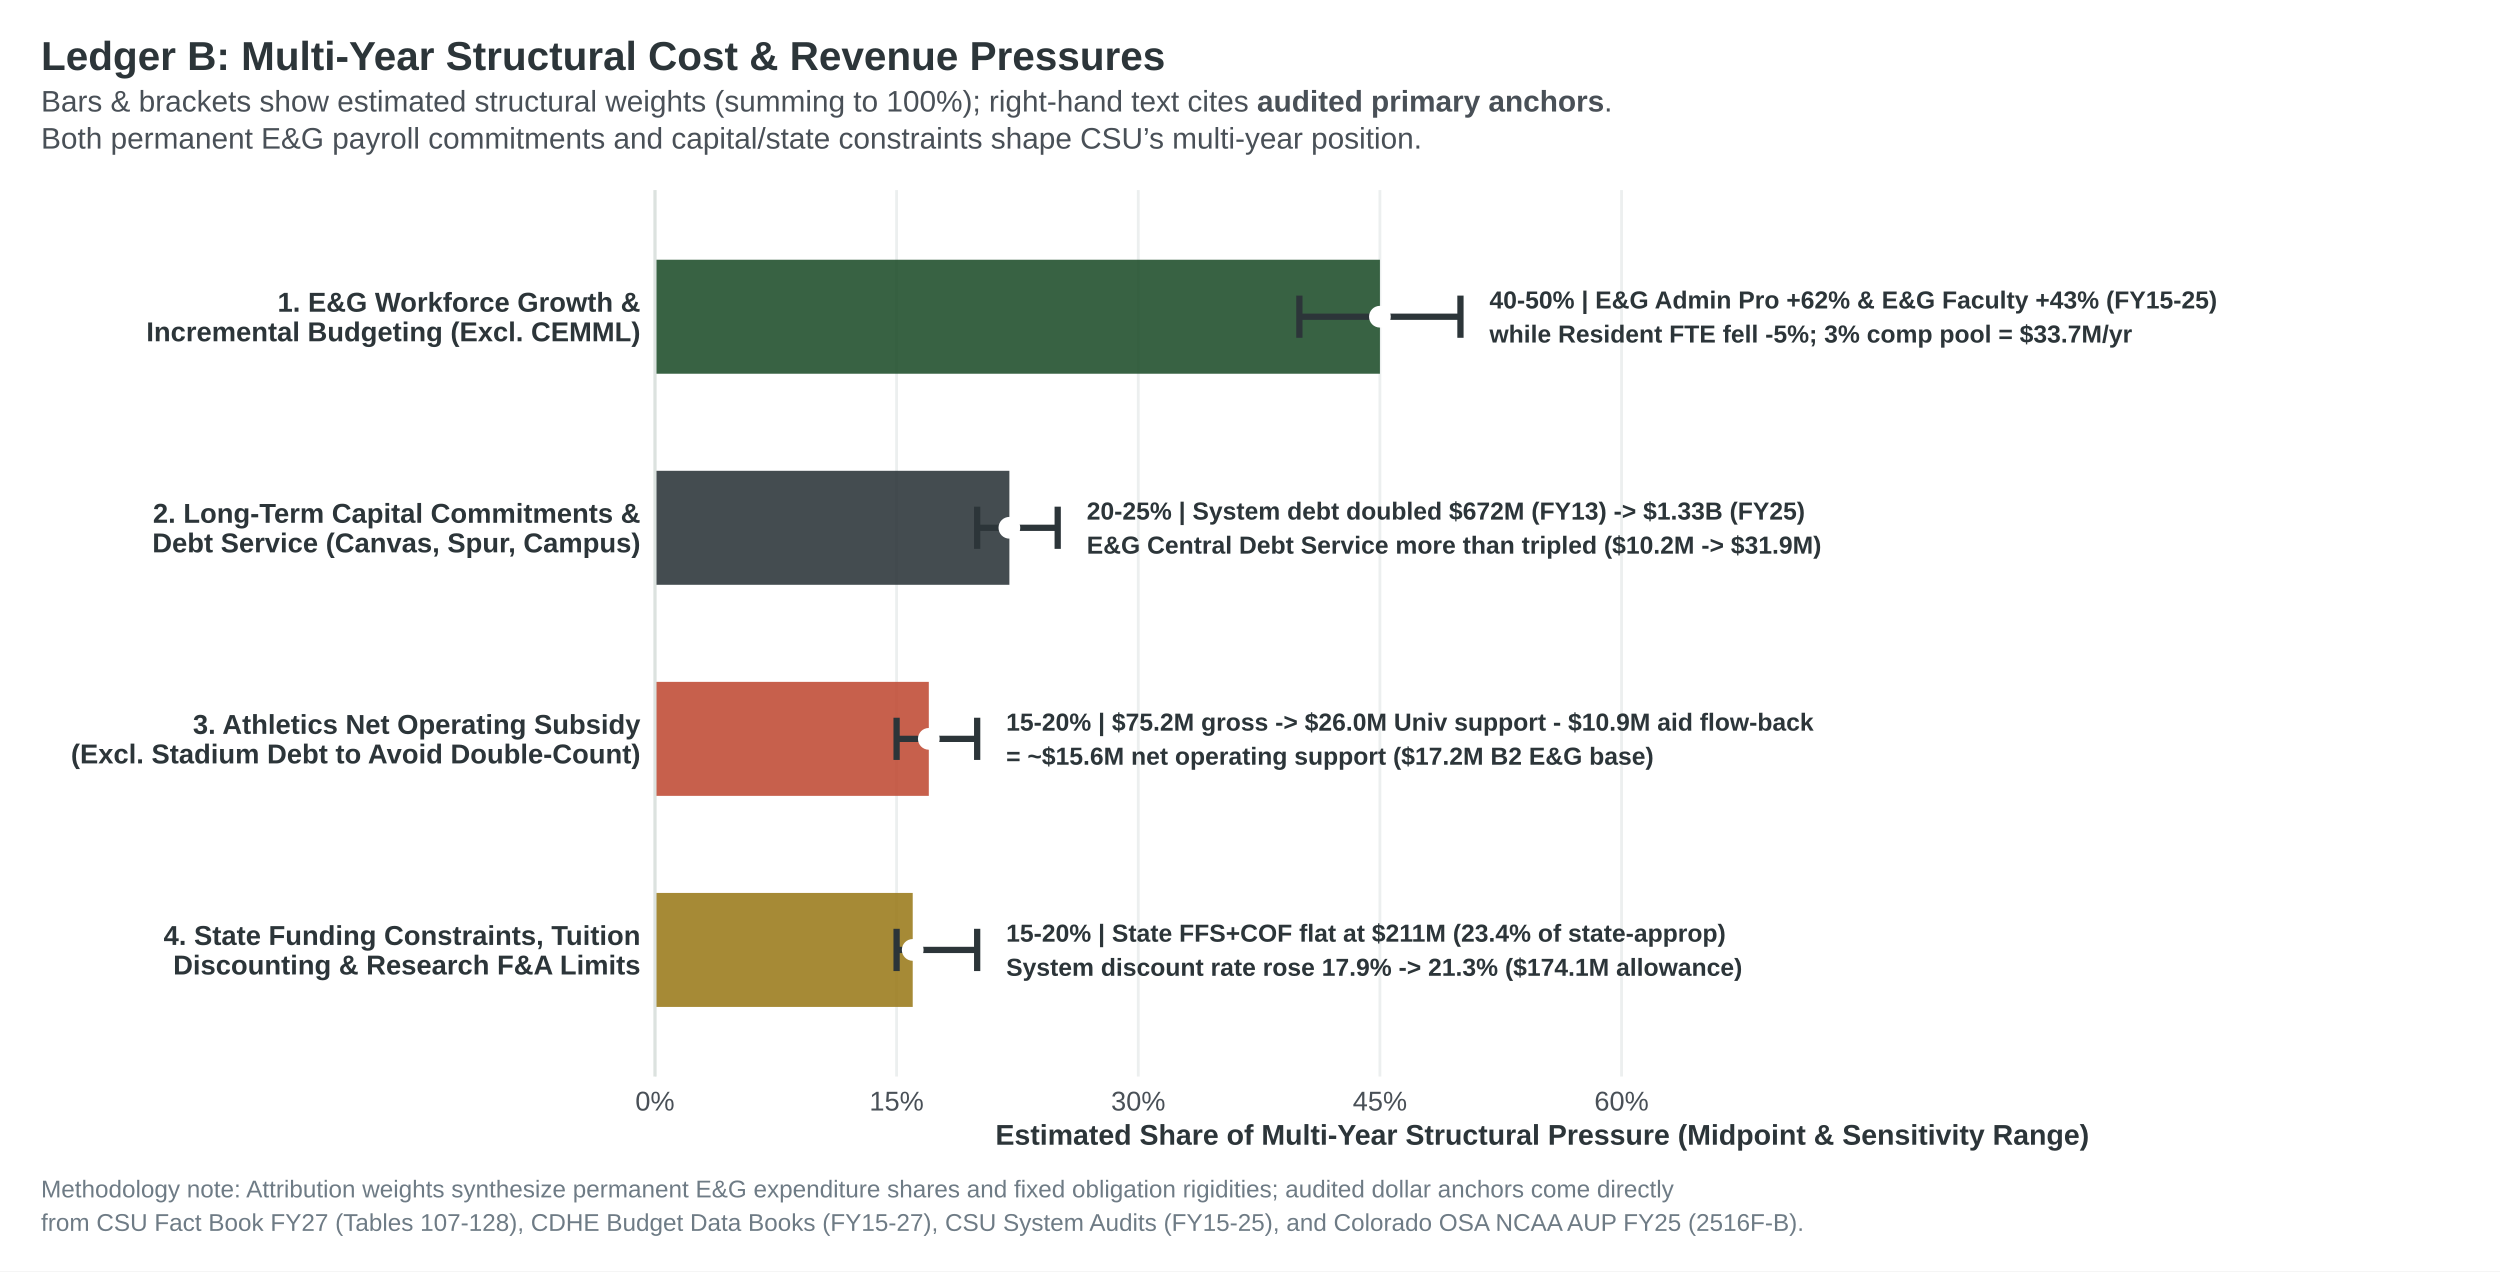
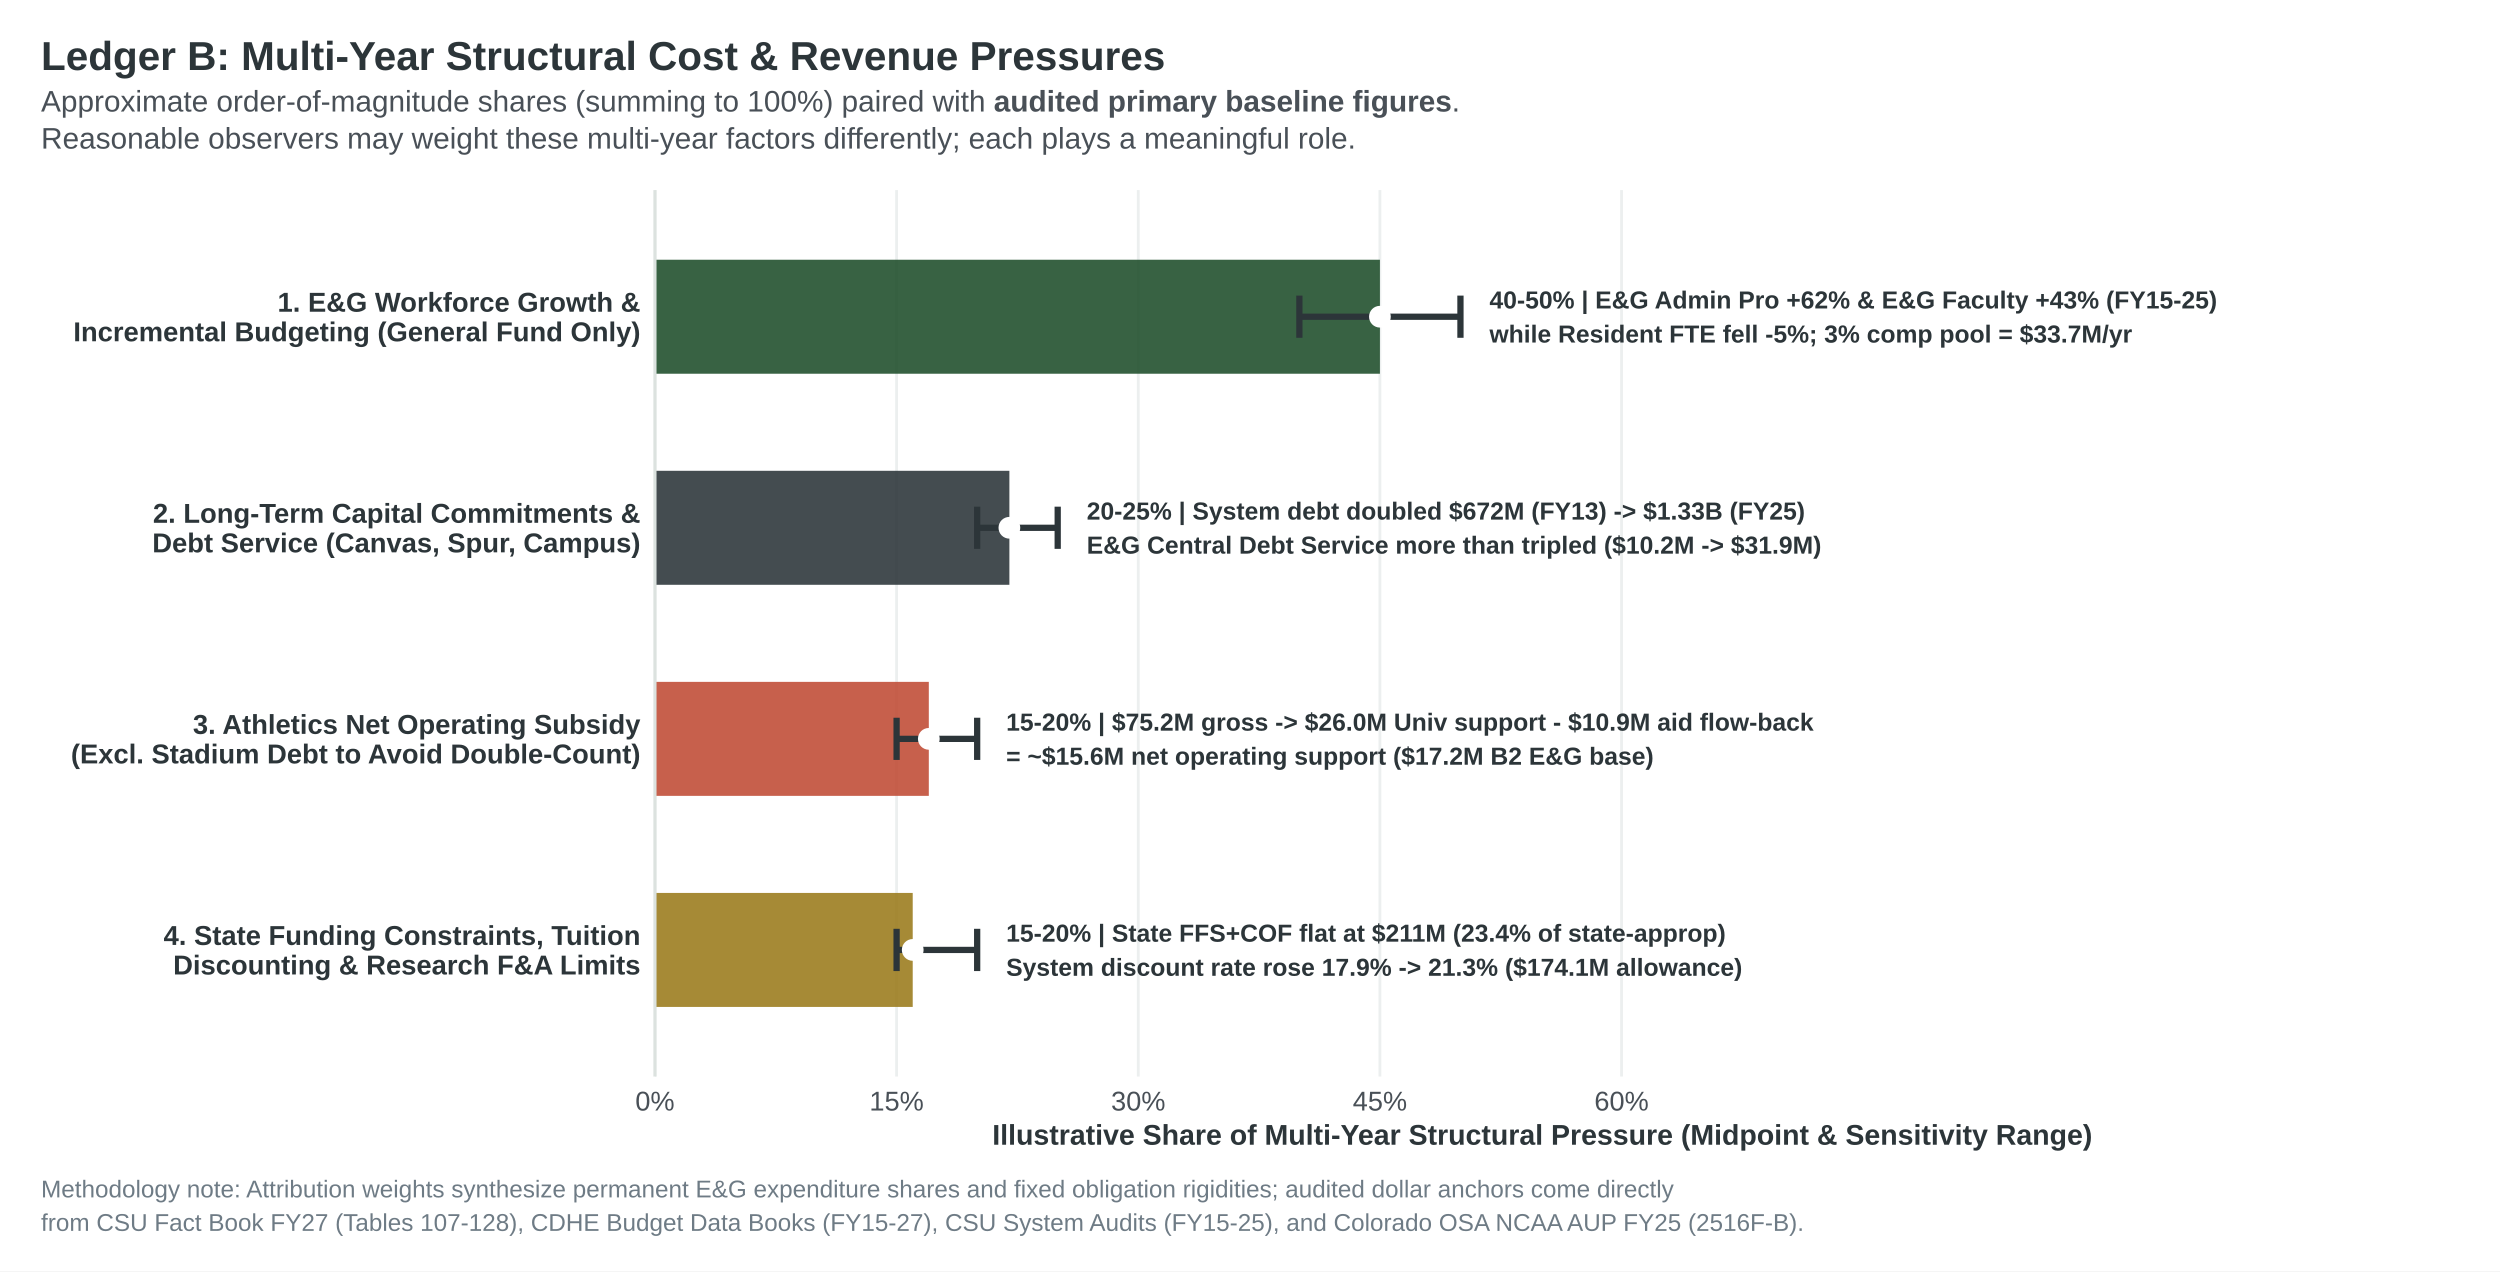
<svg xmlns="http://www.w3.org/2000/svg" width="849.60pt" height="432.00pt" viewBox="0 0 849.60 432.00">
  <g class="svglite">
    <defs>
      <style type="text/css">
    .svglite line, .svglite polyline, .svglite polygon, .svglite path, .svglite rect, .svglite circle {
      fill: none;
      stroke: #000000;
      stroke-linecap: round;
      stroke-linejoin: round;
      stroke-miterlimit: 10.00;
    }
    .svglite text {
      white-space: pre;
    }
    .svglite g.glyphgroup path {
      fill: inherit;
      stroke: none;
    }
  </style>
    </defs>
    <rect width="100%" height="100%" style="stroke: none; fill: #FFFFFF;" />
    <defs>
      <clipPath id="cpMC4wMHw4NDkuNjB8MC4wMHw0MzIuMDA=">
        <rect x="0.00" y="0.00" width="849.60" height="432.00" />
      </clipPath>
    </defs>
    <g clip-path="url(#cpMC4wMHw4NDkuNjB8MC4wMHw0MzIuMDA=)">
      <rect x="0" y="-0" width="849.60" height="432.00" style="stroke-width: 1.07; stroke: none; fill: #FFFFFF;" />
    </g>
    <defs>
      <clipPath id="cpMjIyLjU4fDgyNS42OXw2NC41OXwzNjUuODY=">
        <rect x="222.58" y="64.59" width="603.11" height="301.27" />
      </clipPath>
    </defs>
    <g clip-path="url(#cpMjIyLjU4fDgyNS42OXw2NC41OXwzNjUuODY=)">
      <rect x="222.58" y="64.59" width="603.11" height="301.27" style="stroke-width: 1.07; stroke: none; fill: #FFFFFF;" />
      <polyline points="222.58,365.86 222.58,64.59 " style="stroke-width: 0.96; stroke: #ECEFEF; stroke-linecap: butt;" />
      <polyline points="304.70,365.86 304.70,64.59 " style="stroke-width: 0.96; stroke: #ECEFEF; stroke-linecap: butt;" />
      <polyline points="386.83,365.86 386.83,64.59 " style="stroke-width: 0.96; stroke: #ECEFEF; stroke-linecap: butt;" />
      <polyline points="468.95,365.86 468.95,64.59 " style="stroke-width: 0.96; stroke: #ECEFEF; stroke-linecap: butt;" />
      <polyline points="551.07,365.86 551.07,64.59 " style="stroke-width: 0.96; stroke: #ECEFEF; stroke-linecap: butt;" />
      <rect x="222.58" y="88.26" width="246.37" height="38.74" style="stroke-width: 1.07; stroke: none; stroke-linecap: butt; stroke-linejoin: miter; fill: #1E4D2B; fill-opacity: 0.88;" />
      <rect x="222.58" y="159.99" width="120.45" height="38.74" style="stroke-width: 1.07; stroke: none; stroke-linecap: butt; stroke-linejoin: miter; fill: #2C3539; fill-opacity: 0.88;" />
      <rect x="222.58" y="231.72" width="93.07" height="38.74" style="stroke-width: 1.07; stroke: none; stroke-linecap: butt; stroke-linejoin: miter; fill: #C04B35; fill-opacity: 0.88;" />
      <rect x="222.58" y="303.46" width="87.60" height="38.74" style="stroke-width: 1.07; stroke: none; stroke-linecap: butt; stroke-linejoin: miter; fill: #9A7B1C; fill-opacity: 0.88;" />
      <polyline points="496.32,114.80 496.32,100.45 " style="stroke-width: 2.13; stroke: #2C3539; stroke-linecap: butt;" />
      <polyline points="496.32,107.63 441.58,107.63 " style="stroke-width: 2.13; stroke: #2C3539; stroke-linecap: butt;" />
      <polyline points="441.58,114.80 441.58,100.45 " style="stroke-width: 2.13; stroke: #2C3539; stroke-linecap: butt;" />
      <polyline points="359.45,186.53 359.45,172.19 " style="stroke-width: 2.13; stroke: #2C3539; stroke-linecap: butt;" />
      <polyline points="359.45,179.36 332.08,179.36 " style="stroke-width: 2.13; stroke: #2C3539; stroke-linecap: butt;" />
      <polyline points="332.08,186.53 332.08,172.19 " style="stroke-width: 2.13; stroke: #2C3539; stroke-linecap: butt;" />
      <polyline points="332.08,258.26 332.08,243.92 " style="stroke-width: 2.13; stroke: #2C3539; stroke-linecap: butt;" />
      <polyline points="332.08,251.09 304.70,251.09 " style="stroke-width: 2.13; stroke: #2C3539; stroke-linecap: butt;" />
      <polyline points="304.70,258.26 304.70,243.92 " style="stroke-width: 2.13; stroke: #2C3539; stroke-linecap: butt;" />
      <polyline points="332.08,330.00 332.08,315.65 " style="stroke-width: 2.13; stroke: #2C3539; stroke-linecap: butt;" />
      <polyline points="332.08,322.82 304.70,322.82 " style="stroke-width: 2.13; stroke: #2C3539; stroke-linecap: butt;" />
      <polyline points="304.70,330.00 304.70,315.65 " style="stroke-width: 2.13; stroke: #2C3539; stroke-linecap: butt;" />
      <circle cx="468.95" cy="107.63" r="3.34" style="stroke-width: 0.71; stroke: #FFFFFF; fill: #FFFFFF;" />
      <circle cx="343.03" cy="179.36" r="3.34" style="stroke-width: 0.71; stroke: #FFFFFF; fill: #FFFFFF;" />
      <circle cx="315.65" cy="251.09" r="3.34" style="stroke-width: 0.71; stroke: #FFFFFF; fill: #FFFFFF;" />
      <circle cx="310.18" cy="322.82" r="3.34" style="stroke-width: 0.71; stroke: #FFFFFF; fill: #FFFFFF;" />
      <text x="506.18" y="104.84" style="font-size: 8.39px; font-weight: bold;fill: #2C3539; font-family: &quot;Arial&quot;;" textLength="252.02px" lengthAdjust="spacingAndGlyphs">40-50%  |  E&amp;G Admin Pro +62% &amp; E&amp;G Faculty +43% (FY15-25)</text>
      <text x="506.18" y="116.42" style="font-size: 8.39px; font-weight: bold;fill: #2C3539; font-family: &quot;Arial&quot;;" textLength="218.45px" lengthAdjust="spacingAndGlyphs">while Resident FTE fell -5%; 3% comp pool = $33.7M/yr</text>
      <text x="369.31" y="176.57" style="font-size: 8.39px; font-weight: bold;fill: #2C3539; font-family: &quot;Arial&quot;;" textLength="248.86px" lengthAdjust="spacingAndGlyphs">20-25%  |  System debt doubled $672M (FY13) -&gt; $1.33B (FY25)</text>
      <text x="369.31" y="188.15" style="font-size: 8.39px; font-weight: bold;fill: #2C3539; font-family: &quot;Arial&quot;;" textLength="249.77px" lengthAdjust="spacingAndGlyphs">E&amp;G Central Debt Service more than tripled ($10.2M -&gt; $31.9M)</text>
      <text x="341.93" y="248.30" style="font-size: 8.39px; font-weight: bold;fill: #2C3539; font-family: &quot;Arial&quot;;" textLength="279.17px" lengthAdjust="spacingAndGlyphs">15-20%  |  $75.2M gross -&gt; $26.0M Univ support - $10.9M aid flow-back</text>
      <text x="341.93" y="259.88" style="font-size: 8.39px; font-weight: bold;fill: #2C3539; font-family: &quot;Arial&quot;;" textLength="220.16px" lengthAdjust="spacingAndGlyphs">= ~$15.6M net operating support ($17.2M B2 E&amp;G base)</text>
      <text x="341.93" y="320.03" style="font-size: 8.39px; font-weight: bold;fill: #2C3539; font-family: &quot;Arial&quot;;" textLength="249.31px" lengthAdjust="spacingAndGlyphs">15-20%  |  State FFS+COF flat at $211M (23.4% of state-approp)</text>
      <text x="341.93" y="331.62" style="font-size: 8.39px; font-weight: bold;fill: #2C3539; font-family: &quot;Arial&quot;;" textLength="250.28px" lengthAdjust="spacingAndGlyphs">System discount rate rose 17.9% -&gt; 21.3% ($174.1M allowance)</text>
    </g>
    <g clip-path="url(#cpMC4wMHw4NDkuNjB8MC4wMHw0MzIuMDA=)">
      <polyline points="222.58,365.86 222.58,64.59 " style="stroke-width: 1.07; stroke: #DCE2DF; stroke-linecap: butt;" />
      <text x="217.65" y="321.13" text-anchor="end" style="font-size: 9.30px; font-weight: bold;fill: #2C3539; font-family: &quot;Arial&quot;;" textLength="161.88px" lengthAdjust="spacingAndGlyphs">4. State Funding Constraints, Tuition</text>
      <text x="217.65" y="331.17" text-anchor="end" style="font-size: 9.30px; font-weight: bold;fill: #2C3539; font-family: &quot;Arial&quot;;" textLength="169.02px" lengthAdjust="spacingAndGlyphs">    Discounting &amp; Research F&amp;A Limits</text>
      <text x="217.65" y="249.40" text-anchor="end" style="font-size: 9.30px; font-weight: bold;fill: #2C3539; font-family: &quot;Arial&quot;;" textLength="151.98px" lengthAdjust="spacingAndGlyphs">3. Athletics Net Operating Subsidy</text>
      <text x="217.65" y="259.44" text-anchor="end" style="font-size: 9.30px; font-weight: bold;fill: #2C3539; font-family: &quot;Arial&quot;;" textLength="203.70px" lengthAdjust="spacingAndGlyphs">    (Excl. Stadium Debt to Avoid Double-Count)</text>
      <text x="217.65" y="177.66" text-anchor="end" style="font-size: 9.30px; font-weight: bold;fill: #2C3539; font-family: &quot;Arial&quot;;" textLength="165.56px" lengthAdjust="spacingAndGlyphs">2. Long-Term Capital Commitments &amp;</text>
      <text x="217.65" y="187.71" text-anchor="end" style="font-size: 9.30px; font-weight: bold;fill: #2C3539; font-family: &quot;Arial&quot;;" textLength="176.12px" lengthAdjust="spacingAndGlyphs">    Debt Service (Canvas, Spur, Campus)</text>
      <text x="217.65" y="105.93" text-anchor="end" style="font-size: 9.30px; font-weight: bold;fill: #2C3539; font-family: &quot;Arial&quot;;" textLength="123.28px" lengthAdjust="spacingAndGlyphs">1. E&amp;G Workforce Growth &amp;</text>
-       <text x="217.65" y="115.98" text-anchor="end" style="font-size: 9.30px; font-weight: bold;fill: #2C3539; font-family: &quot;Arial&quot;;" textLength="178.12px" lengthAdjust="spacingAndGlyphs">    Incremental Budgeting (Excl. CEMML)</text>
+       <text x="217.65" y="115.98" text-anchor="end" style="font-size: 9.30px; font-weight: bold;fill: #2C3539; font-family: &quot;Arial&quot;;" textLength="202.88px" lengthAdjust="spacingAndGlyphs">    Incremental Budgeting (General Fund Only)</text>
      <text x="222.58" y="377.41" text-anchor="middle" style="font-size: 9.24px;fill: #495057; font-family: &quot;Arial&quot;;" textLength="13.34px" lengthAdjust="spacingAndGlyphs">0%</text>
      <text x="304.70" y="377.41" text-anchor="middle" style="font-size: 9.24px;fill: #495057; font-family: &quot;Arial&quot;;" textLength="18.48px" lengthAdjust="spacingAndGlyphs">15%</text>
      <text x="386.83" y="377.41" text-anchor="middle" style="font-size: 9.24px;fill: #495057; font-family: &quot;Arial&quot;;" textLength="18.48px" lengthAdjust="spacingAndGlyphs">30%</text>
      <text x="468.95" y="377.41" text-anchor="middle" style="font-size: 9.24px;fill: #495057; font-family: &quot;Arial&quot;;" textLength="18.48px" lengthAdjust="spacingAndGlyphs">45%</text>
      <text x="551.07" y="377.41" text-anchor="middle" style="font-size: 9.24px;fill: #495057; font-family: &quot;Arial&quot;;" textLength="18.48px" lengthAdjust="spacingAndGlyphs">60%</text>
-       <text x="524.14" y="389.02" text-anchor="middle" style="font-size: 9.68px; font-weight: bold;fill: #2C3539; font-family: &quot;Arial&quot;;" textLength="371.28px" lengthAdjust="spacingAndGlyphs">Estimated Share of Multi-Year Structural Pressure (Midpoint &amp; Sensitivity Range)</text>
-       <text x="13.95" y="37.91" style="font-size: 10.12px;fill: #495057; font-family: &quot;Arial&quot;;" textLength="20.80px" lengthAdjust="spacingAndGlyphs">Bars</text>
-       <text x="37.56" y="37.91" style="font-size: 10.12px;fill: #495057; font-family: &quot;Arial&quot;;" textLength="6.75px" lengthAdjust="spacingAndGlyphs">&amp;</text>
-       <text x="47.12" y="37.91" style="font-size: 10.12px;fill: #495057; font-family: &quot;Arial&quot;;" textLength="38.23px" lengthAdjust="spacingAndGlyphs">brackets</text>
-       <text x="88.17" y="37.91" style="font-size: 10.12px;fill: #495057; font-family: &quot;Arial&quot;;" textLength="23.61px" lengthAdjust="spacingAndGlyphs">show</text>
-       <text x="114.59" y="37.91" style="font-size: 10.12px;fill: #495057; font-family: &quot;Arial&quot;;" textLength="43.86px" lengthAdjust="spacingAndGlyphs">estimated</text>
-       <text x="161.26" y="37.91" style="font-size: 10.12px;fill: #495057; font-family: &quot;Arial&quot;;" textLength="41.59px" lengthAdjust="spacingAndGlyphs">structural</text>
-       <text x="205.67" y="37.91" style="font-size: 10.12px;fill: #495057; font-family: &quot;Arial&quot;;" textLength="34.30px" lengthAdjust="spacingAndGlyphs">weights</text>
-       <text x="242.78" y="37.91" style="font-size: 10.12px;fill: #495057; font-family: &quot;Arial&quot;;" textLength="44.39px" lengthAdjust="spacingAndGlyphs">(summing</text>
-       <text x="289.98" y="37.91" style="font-size: 10.12px;fill: #495057; font-family: &quot;Arial&quot;;" textLength="8.44px" lengthAdjust="spacingAndGlyphs">to</text>
-       <text x="301.23" y="37.91" style="font-size: 10.12px;fill: #495057; font-family: &quot;Arial&quot;;" textLength="32.03px" lengthAdjust="spacingAndGlyphs">100%);</text>
-       <text x="336.07" y="37.91" style="font-size: 10.12px;fill: #495057; font-family: &quot;Arial&quot;;" textLength="45.53px" lengthAdjust="spacingAndGlyphs">right-hand</text>
-       <text x="384.42" y="37.91" style="font-size: 10.12px;fill: #495057; font-family: &quot;Arial&quot;;" textLength="16.31px" lengthAdjust="spacingAndGlyphs">text</text>
-       <text x="403.54" y="37.91" style="font-size: 10.12px;fill: #495057; font-family: &quot;Arial&quot;;" textLength="20.81px" lengthAdjust="spacingAndGlyphs">cites</text>
-       <text x="427.17" y="37.91" style="font-size: 10.12px; font-weight: bold;fill: #495057; font-family: &quot;Arial&quot;;" textLength="35.94px" lengthAdjust="spacingAndGlyphs">audited</text>
-       <text x="465.92" y="37.91" style="font-size: 10.12px; font-weight: bold;fill: #495057; font-family: &quot;Arial&quot;;" textLength="37.09px" lengthAdjust="spacingAndGlyphs">primary</text>
-       <text x="505.82" y="37.91" style="font-size: 10.12px; font-weight: bold;fill: #495057; font-family: &quot;Arial&quot;;" textLength="39.33px" lengthAdjust="spacingAndGlyphs">anchors</text>
-       <text x="545.15" y="37.91" style="font-size: 10.12px;fill: #495057; font-family: &quot;Arial&quot;;" textLength="2.81px" lengthAdjust="spacingAndGlyphs">.</text>
-       <text x="13.95" y="50.51" style="font-size: 10.12px;fill: #495057; font-family: &quot;Arial&quot;;" textLength="20.81px" lengthAdjust="spacingAndGlyphs">Both</text>
-       <text x="37.57" y="50.51" style="font-size: 10.12px;fill: #495057; font-family: &quot;Arial&quot;;" textLength="48.34px" lengthAdjust="spacingAndGlyphs">permanent</text>
-       <text x="88.73" y="50.51" style="font-size: 10.12px;fill: #495057; font-family: &quot;Arial&quot;;" textLength="21.36px" lengthAdjust="spacingAndGlyphs">E&amp;G</text>
-       <text x="112.90" y="50.51" style="font-size: 10.12px;fill: #495057; font-family: &quot;Arial&quot;;" textLength="29.80px" lengthAdjust="spacingAndGlyphs">payroll</text>
-       <text x="145.51" y="50.51" style="font-size: 10.12px;fill: #495057; font-family: &quot;Arial&quot;;" textLength="60.14px" lengthAdjust="spacingAndGlyphs">commitments</text>
-       <text x="208.46" y="50.51" style="font-size: 10.12px;fill: #495057; font-family: &quot;Arial&quot;;" textLength="16.88px" lengthAdjust="spacingAndGlyphs">and</text>
-       <text x="228.15" y="50.51" style="font-size: 10.12px;fill: #495057; font-family: &quot;Arial&quot;;" textLength="54.00px" lengthAdjust="spacingAndGlyphs">capital/state</text>
-       <text x="284.96" y="50.51" style="font-size: 10.12px;fill: #495057; font-family: &quot;Arial&quot;;" textLength="48.92px" lengthAdjust="spacingAndGlyphs">constraints</text>
-       <text x="336.70" y="50.51" style="font-size: 10.12px;fill: #495057; font-family: &quot;Arial&quot;;" textLength="27.56px" lengthAdjust="spacingAndGlyphs">shape</text>
-       <text x="367.07" y="50.51" style="font-size: 10.12px;fill: #495057; font-family: &quot;Arial&quot;;" textLength="28.47px" lengthAdjust="spacingAndGlyphs">CSU’s</text>
-       <text x="398.35" y="50.51" style="font-size: 10.12px;fill: #495057; font-family: &quot;Arial&quot;;" textLength="44.39px" lengthAdjust="spacingAndGlyphs">multi-year</text>
-       <text x="445.56" y="50.51" style="font-size: 10.12px;fill: #495057; font-family: &quot;Arial&quot;;" textLength="37.69px" lengthAdjust="spacingAndGlyphs">position.</text>
+       <text x="524.14" y="389.02" text-anchor="middle" style="font-size: 9.68px; font-weight: bold;fill: #2C3539; font-family: &quot;Arial&quot;;" textLength="373.44px" lengthAdjust="spacingAndGlyphs">Illustrative Share of Multi-Year Structural Pressure (Midpoint &amp; Sensitivity Range)</text>
+       <text x="13.95" y="37.91" style="font-size: 10.12px;fill: #495057; font-family: &quot;Arial&quot;;" textLength="56.78px" lengthAdjust="spacingAndGlyphs">Approximate</text>
+       <text x="73.54" y="37.91" style="font-size: 10.12px;fill: #495057; font-family: &quot;Arial&quot;;" textLength="85.98px" lengthAdjust="spacingAndGlyphs">order-of-magnitude</text>
+       <text x="162.34" y="37.91" style="font-size: 10.12px;fill: #495057; font-family: &quot;Arial&quot;;" textLength="30.36px" lengthAdjust="spacingAndGlyphs">shares</text>
+       <text x="195.51" y="37.91" style="font-size: 10.12px;fill: #495057; font-family: &quot;Arial&quot;;" textLength="44.39px" lengthAdjust="spacingAndGlyphs">(summing</text>
+       <text x="242.71" y="37.91" style="font-size: 10.12px;fill: #495057; font-family: &quot;Arial&quot;;" textLength="8.44px" lengthAdjust="spacingAndGlyphs">to</text>
+       <text x="253.96" y="37.91" style="font-size: 10.12px;fill: #495057; font-family: &quot;Arial&quot;;" textLength="29.22px" lengthAdjust="spacingAndGlyphs">100%)</text>
+       <text x="285.99" y="37.91" style="font-size: 10.12px;fill: #495057; font-family: &quot;Arial&quot;;" textLength="28.11px" lengthAdjust="spacingAndGlyphs">paired</text>
+       <text x="316.92" y="37.91" style="font-size: 10.12px;fill: #495057; font-family: &quot;Arial&quot;;" textLength="17.98px" lengthAdjust="spacingAndGlyphs">with</text>
+       <text x="337.71" y="37.91" style="font-size: 10.12px; font-weight: bold;fill: #495057; font-family: &quot;Arial&quot;;" textLength="35.94px" lengthAdjust="spacingAndGlyphs">audited</text>
+       <text x="376.46" y="37.91" style="font-size: 10.12px; font-weight: bold;fill: #495057; font-family: &quot;Arial&quot;;" textLength="37.09px" lengthAdjust="spacingAndGlyphs">primary</text>
+       <text x="416.37" y="37.91" style="font-size: 10.12px; font-weight: bold;fill: #495057; font-family: &quot;Arial&quot;;" textLength="40.47px" lengthAdjust="spacingAndGlyphs">baseline</text>
+       <text x="459.65" y="37.91" style="font-size: 10.12px; font-weight: bold;fill: #495057; font-family: &quot;Arial&quot;;" textLength="33.70px" lengthAdjust="spacingAndGlyphs">figures</text>
+       <text x="493.35" y="37.91" style="font-size: 10.12px;fill: #495057; font-family: &quot;Arial&quot;;" textLength="2.81px" lengthAdjust="spacingAndGlyphs">.</text>
+       <text x="13.95" y="50.51" style="font-size: 10.12px;fill: #495057; font-family: &quot;Arial&quot;;" textLength="53.98px" lengthAdjust="spacingAndGlyphs">Reasonable</text>
+       <text x="70.74" y="50.51" style="font-size: 10.12px;fill: #495057; font-family: &quot;Arial&quot;;" textLength="44.41px" lengthAdjust="spacingAndGlyphs">observers</text>
+       <text x="117.96" y="50.51" style="font-size: 10.12px;fill: #495057; font-family: &quot;Arial&quot;;" textLength="19.11px" lengthAdjust="spacingAndGlyphs">may</text>
+       <text x="139.89" y="50.51" style="font-size: 10.12px;fill: #495057; font-family: &quot;Arial&quot;;" textLength="29.23px" lengthAdjust="spacingAndGlyphs">weight</text>
+       <text x="171.93" y="50.51" style="font-size: 10.12px;fill: #495057; font-family: &quot;Arial&quot;;" textLength="24.75px" lengthAdjust="spacingAndGlyphs">these</text>
+       <text x="199.49" y="50.51" style="font-size: 10.12px;fill: #495057; font-family: &quot;Arial&quot;;" textLength="44.39px" lengthAdjust="spacingAndGlyphs">multi-year</text>
+       <text x="246.70" y="50.51" style="font-size: 10.12px;fill: #495057; font-family: &quot;Arial&quot;;" textLength="30.36px" lengthAdjust="spacingAndGlyphs">factors</text>
+       <text x="279.87" y="50.51" style="font-size: 10.12px;fill: #495057; font-family: &quot;Arial&quot;;" textLength="46.48px" lengthAdjust="spacingAndGlyphs">differently;</text>
+       <text x="329.17" y="50.51" style="font-size: 10.12px;fill: #495057; font-family: &quot;Arial&quot;;" textLength="21.94px" lengthAdjust="spacingAndGlyphs">each</text>
+       <text x="353.92" y="50.51" style="font-size: 10.12px;fill: #495057; font-family: &quot;Arial&quot;;" textLength="23.62px" lengthAdjust="spacingAndGlyphs">plays</text>
+       <text x="380.35" y="50.51" style="font-size: 10.12px;fill: #495057; font-family: &quot;Arial&quot;;" textLength="5.62px" lengthAdjust="spacingAndGlyphs">a</text>
+       <text x="388.79" y="50.51" style="font-size: 10.12px;fill: #495057; font-family: &quot;Arial&quot;;" textLength="49.48px" lengthAdjust="spacingAndGlyphs">meaningful</text>
+       <text x="441.09" y="50.51" style="font-size: 10.12px;fill: #495057; font-family: &quot;Arial&quot;;" textLength="19.67px" lengthAdjust="spacingAndGlyphs">role.</text>
      <text x="13.95" y="23.79" style="font-size: 13.75px; font-weight: bold;fill: #2C3539; font-family: &quot;Arial&quot;;" textLength="381.92px" lengthAdjust="spacingAndGlyphs">Ledger B: Multi-Year Structural Cost &amp; Revenue Pressures</text>
      <text x="13.95" y="406.92" style="font-size: 8.25px;fill: #6E7B85; font-family: &quot;Arial&quot;;" textLength="555.36px" lengthAdjust="spacingAndGlyphs">Methodology note: Attribution weights synthesize permanent E&amp;G expenditure shares and fixed obligation rigidities; audited dollar anchors come directly</text>
      <text x="13.95" y="418.31" style="font-size: 8.25px;fill: #6E7B85; font-family: &quot;Arial&quot;;" textLength="599.53px" lengthAdjust="spacingAndGlyphs">from CSU Fact Book FY27 (Tables 107-128), CDHE Budget Data Books (FY15-27), CSU System Audits (FY15-25), and Colorado OSA NCAA AUP FY25 (2516F-B).</text>
    </g>
  </g>
</svg>
